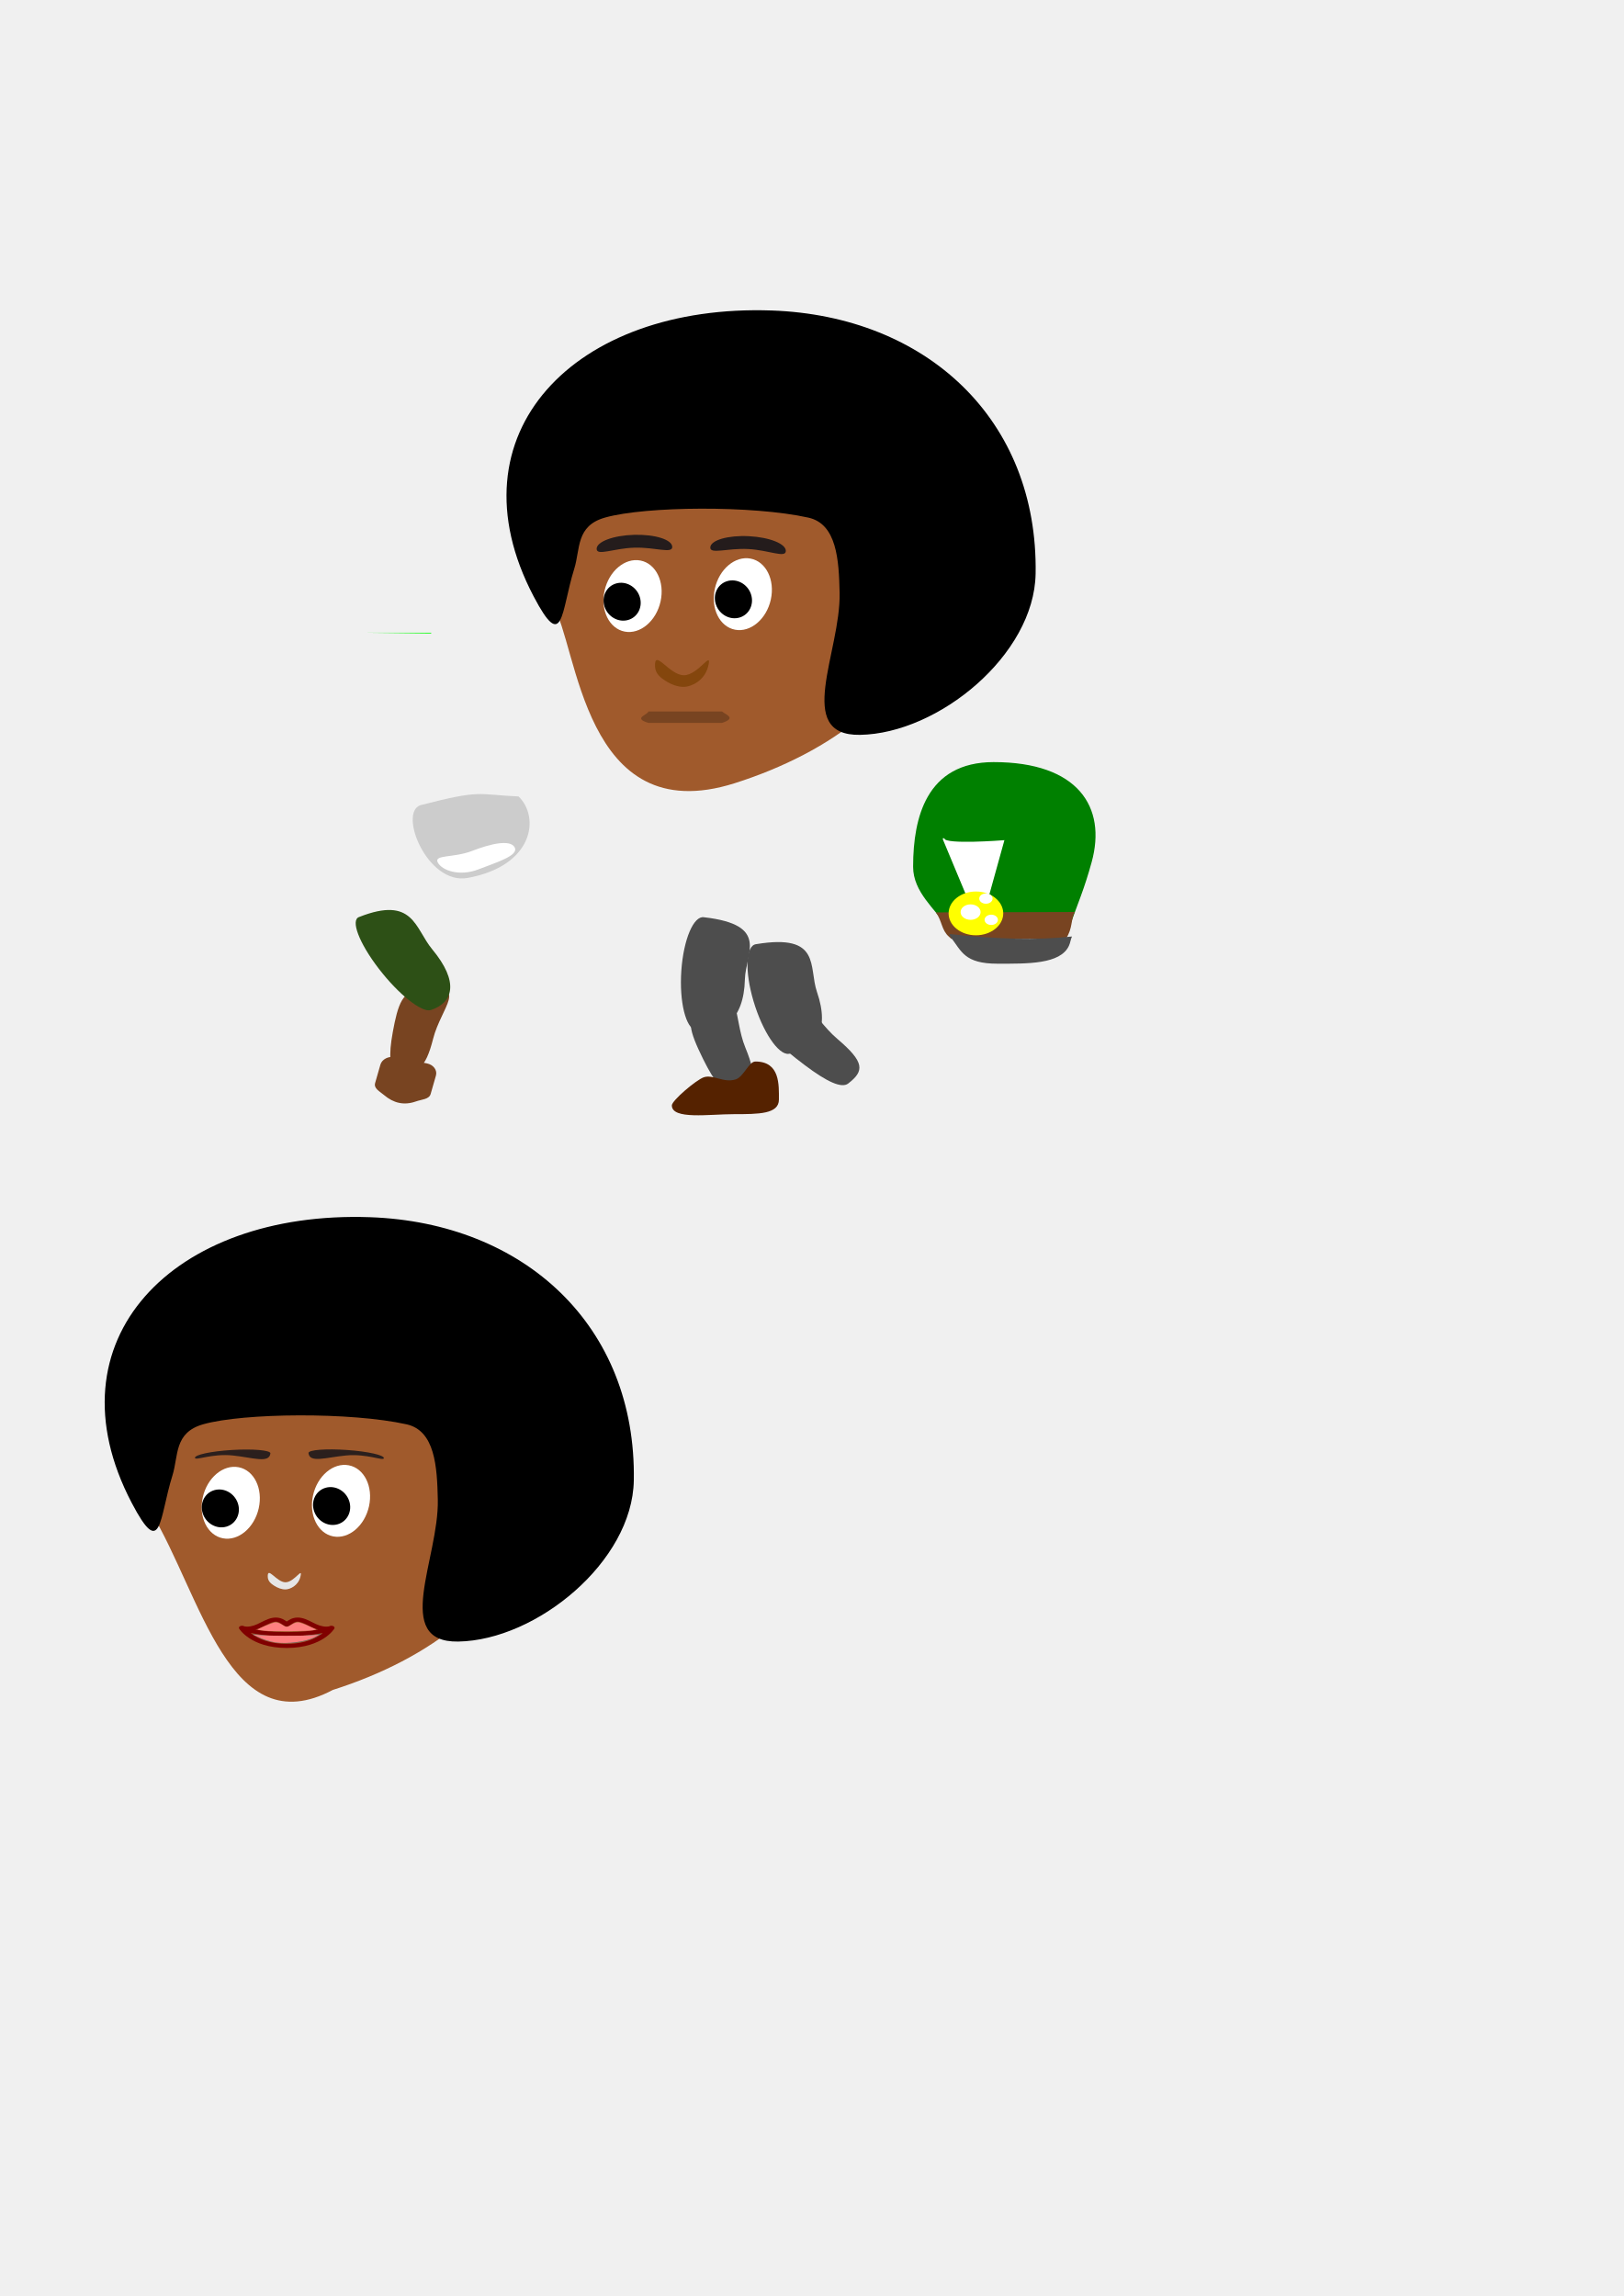
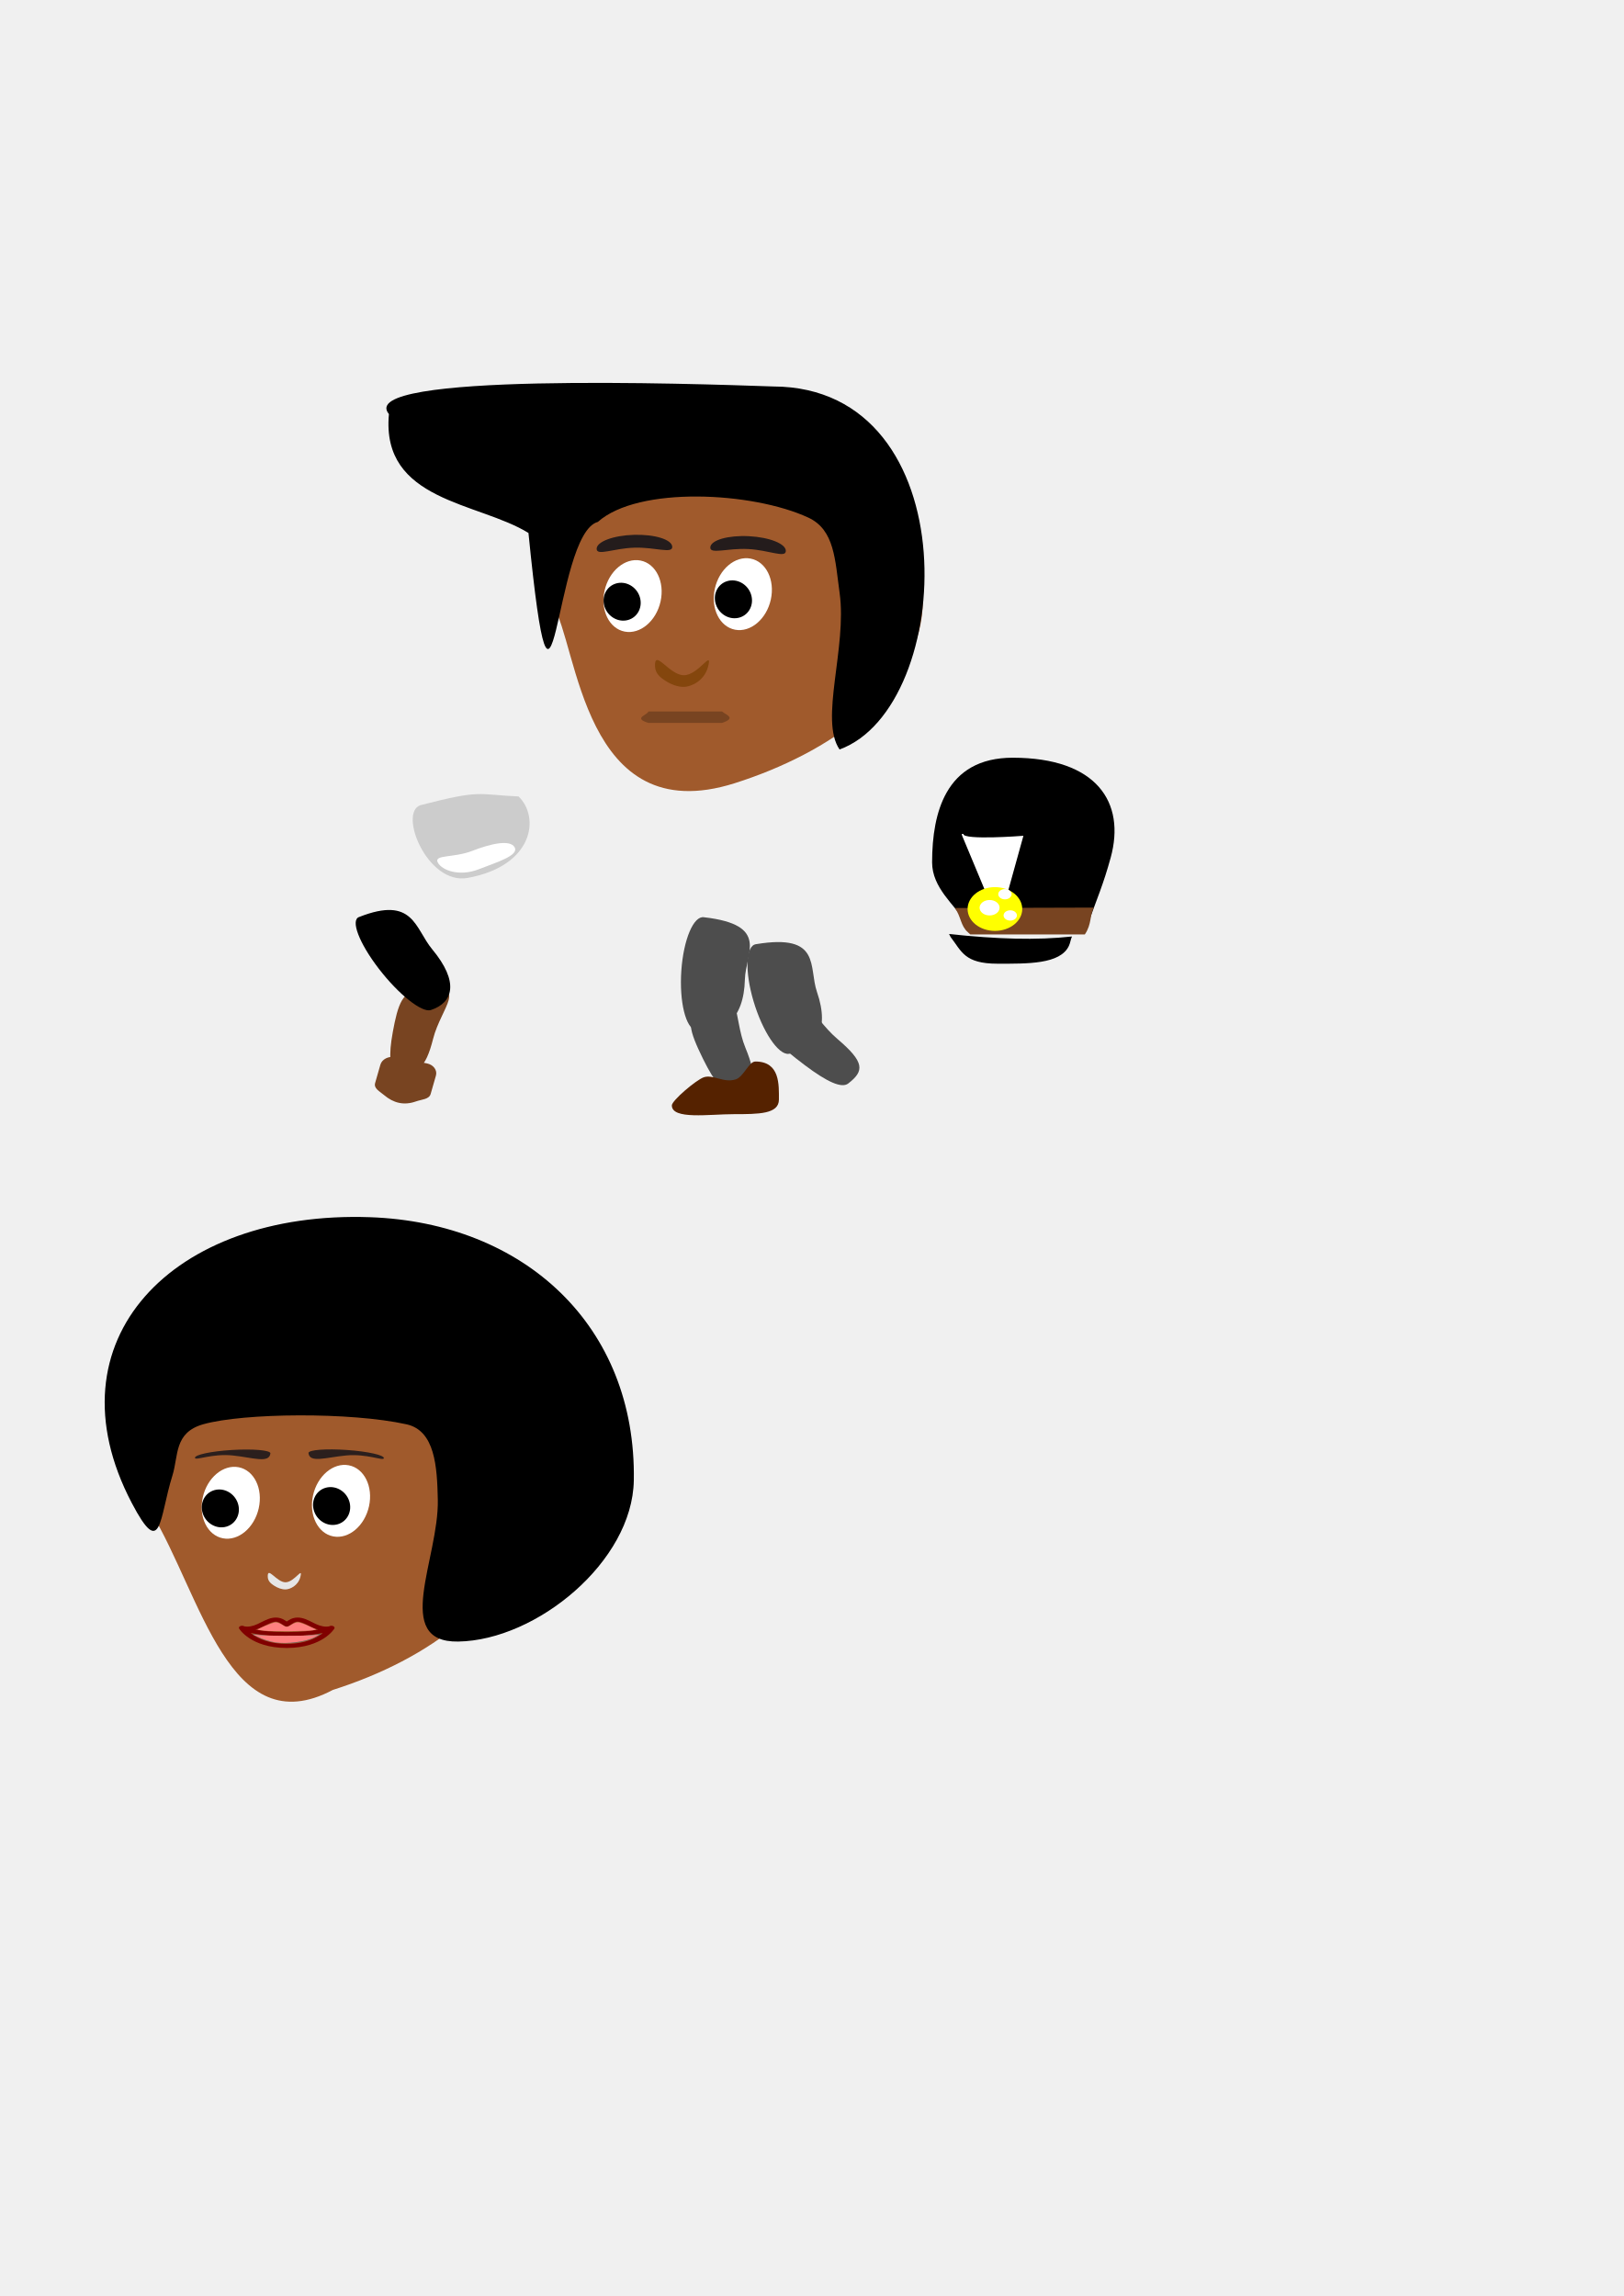
<svg xmlns="http://www.w3.org/2000/svg" width="210mm" height="297mm" viewBox="0 0 210 297" version="1.1" id="svg8">
  <defs id="defs2" />
  <g id="layer1">
    <path style="fill:#4d4d4d;fill-opacity:1;stroke:none;stroke-width:0.314" d="m 91.051,118.651 c 8.555,0.985 5.369,4.675 5.289,8.036 -0.126,5.29 -2.942,7.173 -6.305,6.6 -1.338,-0.228 -2.196,-3.689 -1.915,-7.73 0.281,-4.042 1.593,-7.133 2.931,-6.905 z" id="path39-7-1-0" />
-     <path style="fill:#00ff00;fill-opacity:1;stroke-width:0.24" id="path38" d="m 55.77,81.848 a 8.315,2.017 0 0 1 -0.01,0.097 l -8.306,-0.097 z" />
    <g id="g4559" transform="matrix(0.6986428,0,0,0.6535861,39.82525,18.61325)">
      <path id="path3699" d="M 113.771,92.137 C 112.686,108.337 96.79,120.507 78.997,126.533 50.817,136.076 49.981,98.889 45.357,91.381 41.977,85.893 42.862,79.959 46.286,74.644 c 5.916,-9.186 19.413,-16.525 31.578,-16.525 19.205,0 37.136,15.689 35.908,34.018 z" style="fill:#a05a2c;stroke-width:0.458" />
      <ellipse transform="rotate(11.51376)" ry="7.182" rx="5.292" cy="71.25" cx="96.676" id="path3712-5" style="fill:#ffffff;stroke-width:0.193" />
      <ellipse transform="rotate(-17.55163)" ry="3.78" rx="3.402" cy="109.695" cx="47.921" id="path3732-6" style="fill:#000000;stroke-width:0.21" />
-       <path id="path3759" d="m 134.711,85.075 c -0.25,16.075 -18.014,31.629 -32.505,31.886 -12.305,0.219 -3.551,-16.426 -3.778,-28.089 -0.128,-6.565 -0.528,-13.657 -5.789,-14.906 -10.323,-2.451 -30.128,-2.265 -37.612,-0.018 -5.458,1.638 -4.575,6.213 -5.725,10.144 -2.488,8.505 -1.973,16.783 -7.543,5.415 -15.767,-32.177 7.61,-57.904 44.099,-56.533 28.601,1.074 49.331,21.52 48.855,52.1 z" style="fill:#000000;stroke-width:0.321" />
+       <path id="path3759" d="m 98.418,119.853 c -3.775,-5.86 1.421,-20.162 0.009,-30.981 -0.849,-6.504 -0.901,-12.48 -5.789,-14.906 -10.323,-5.124 -31.48,-6.292 -38.965,0.849 -8.365,2.373 -8.009,53.959 -12.847,2.187 C 31.551,70.868 13.502,70.78 14.993,53.472 8.488,45.174 71.267,47.453 86.127,48.01 122.506,48.121 119.956,111.448 98.418,119.853 Z" style="fill:#000000;stroke-width:0.321" />
      <ellipse transform="rotate(11.76015)" ry="7.182" rx="5.292" cy="75.364" cx="77.076" id="path3712-5-3" style="fill:#ffffff;stroke-width:0.193" />
      <ellipse transform="rotate(-17.30524)" ry="3.78" rx="3.402" cy="103.81" cx="28.581" id="path3732-6-8" style="fill:#000000;stroke-width:0.21" />
      <path id="rect22" d="m 63.044,112.332 h 13.607 c 0.873,0.737 2.681,1.307 0,2.268 H 63.044 c -2.942,-0.955 -0.227,-1.538 0,-2.268 z" style="fill:#784421;stroke-width:0.265" />
      <path id="path3701" d="m 74.083,103.444 c -0.693,2.846 -3.122,3.98 -4.432,4.02 -1.178,0.036 -2.423,-0.474 -3.516,-1.232 -0.941,-0.652 -1.82,-1.439 -1.879,-2.788 -0.163,-3.689 2.627,1.717 5.341,1.717 2.714,0 5.36,-5.305 4.486,-1.717 z" style="fill:#84460d;fill-opacity:1;stroke-width:0.116" />
      <path id="path4531" d="m 67.445,79.746 c 0.044,1.429 -3.134,0.053 -6.999,0.171 -3.865,0.118 -6.953,1.685 -6.997,0.256 -0.044,-1.429 3.054,-2.683 6.919,-2.801 3.865,-0.118 7.033,0.945 7.077,2.374 z" style="fill:#241c1c;fill-opacity:1;stroke-width:0.314" />
      <path id="path4531-8" d="m 88.469,80.598 c -0.076,1.428 -3.128,-0.209 -6.989,-0.414 -3.861,-0.205 -7.069,1.099 -6.993,-0.329 0.076,-1.428 3.267,-2.419 7.129,-2.213 3.861,0.205 6.93,1.529 6.854,2.956 z" style="fill:#241c1c;fill-opacity:1;stroke-width:0.314" />
      <path id="path3699-5" d="M 39.388,271.588 C 38.303,287.788 22.408,299.958 4.614,305.984 -14.505,316.828 -19.728,287.288 -29.025,270.832 c -3.38,-5.488 -2.495,-11.422 0.928,-16.737 5.916,-9.186 19.413,-16.525 31.578,-16.525 19.205,0 37.136,15.689 35.908,34.018 z" style="fill:#a05a2c;stroke-width:0.458" />
      <ellipse transform="rotate(11.51376)" ry="7.182" rx="5.292" cy="261.937" cx="59.609" id="path3712-5-0" style="fill:#ffffff;stroke-width:0.193" />
      <ellipse transform="rotate(-17.55163)" ry="3.78" rx="3.402" cy="258.361" cx="-77.115" id="path3732-6-4" style="fill:#000000;stroke-width:0.21" />
      <path id="path3759-2" d="m 60.328,264.526 c -0.25,16.075 -18.014,31.629 -32.505,31.886 -12.305,0.219 -3.551,-16.426 -3.778,-28.089 -0.128,-6.565 -0.528,-13.657 -5.789,-14.906 -10.323,-2.451 -30.128,-2.265 -37.612,-0.018 -5.458,1.638 -4.575,6.213 -5.725,10.144 -2.488,8.505 -1.973,16.783 -7.543,5.415 -15.767,-32.177 7.61,-57.904 44.099,-56.533 28.601,1.074 49.331,21.52 48.855,52.1 z" style="fill:#000000;stroke-width:0.321" />
      <ellipse transform="rotate(11.76015)" ry="7.182" rx="5.292" cy="266.209" cx="40.83" id="path3712-5-3-2" style="fill:#ffffff;stroke-width:0.193" />
      <ellipse transform="rotate(-17.30524)" ry="3.78" rx="3.402" cy="253.012" cx="-95.814" id="path3732-6-8-3" style="fill:#000000;stroke-width:0.21" />
      <path id="path3701-4" d="m -1.4,283.627 c -0.425,1.747 -1.917,2.443 -2.721,2.468 -0.723,0.022 -1.487,-0.291 -2.159,-0.756 -0.578,-0.4 -1.117,-0.883 -1.154,-1.712 -0.1,-2.265 1.613,1.054 3.279,1.054 1.666,0 3.29,-3.257 2.754,-1.054 z" style="fill:#e6e6e6;fill-opacity:1;stroke-width:0.071" />
      <path id="path4531-4" d="m -6.942,259.145 c -0.202,2.084 -3.253,0.85 -6.987,0.438 -3.845,-0.424 -6.912,1.085 -6.983,0.474 -0.072,-0.611 2.998,-1.311 6.856,-1.563 3.858,-0.252 7.043,0.04 7.115,0.651 z" style="opacity:0.94;fill:#241c1c;fill-opacity:1;stroke-width:0.206" />
      <path id="path4531-4-2" d="m 0.098,259.077 c 0.185,2.086 3.246,0.881 6.983,0.505 3.848,-0.387 6.902,1.152 6.979,0.542 0.077,-0.611 -2.987,-1.34 -6.842,-1.629 -3.856,-0.289 -7.043,-0.029 -7.12,0.582 z" style="opacity:0.94;fill:#241c1c;fill-opacity:1;stroke-width:0.206" />
      <path id="path860" d="m 4.685,293.361 c -0.225,-0.106 -0.51,-0.103 -0.714,0.02 -0.041,0.017 -0.225,0.083 -0.563,0.083 -0.381,0 -0.814,-0.082 -1.287,-0.245 -0.418,-0.143 -0.853,-0.378 -1.313,-0.626 -0.849,-0.458 -1.726,-0.931 -2.715,-0.931 -0.586,0 -1.128,0.169 -1.612,0.501 l -0.404,0.277 -0.404,-0.277 c -0.484,-0.332 -1.027,-0.501 -1.612,-0.501 -0.988,0 -1.866,0.473 -2.715,0.931 -0.461,0.248 -0.896,0.483 -1.314,0.626 -0.473,0.163 -0.907,0.245 -1.287,0.245 -0.337,0 -0.522,-0.066 -0.563,-0.083 -0.204,-0.123 -0.489,-0.126 -0.714,-0.02 -0.228,0.107 -0.301,0.317 -0.201,0.494 0.022,0.04 0.566,0.981 1.922,1.922 1.252,0.869 3.463,1.904 6.889,1.904 3.426,0 5.637,-1.035 6.889,-1.904 1.356,-0.941 1.899,-1.882 1.921,-1.922 0.1,-0.177 0.026,-0.387 -0.201,-0.494 z m -12.604,-0.126 c 0.689,-0.372 1.402,-0.756 1.979,-0.756 0.167,0 0.428,0.027 0.77,0.261 l 0.826,0.567 c 0.112,0.077 0.263,0.12 0.421,0.12 0.158,0 0.31,-0.043 0.421,-0.12 l 0.826,-0.567 c 0.341,-0.234 0.603,-0.261 0.77,-0.261 0.576,0 1.289,0.384 1.979,0.756 0.487,0.263 0.991,0.534 1.517,0.715 0.097,0.033 0.193,0.063 0.289,0.092 -1.242,0.258 -3.114,0.495 -5.801,0.495 -2.687,0 -4.559,-0.237 -5.801,-0.495 0.096,-0.028 0.192,-0.058 0.289,-0.092 0.526,-0.18 1.03,-0.452 1.517,-0.715 z m 3.995,3.629 c -2.402,0 -4.423,-0.551 -6.007,-1.638 -0.257,-0.176 -0.48,-0.352 -0.674,-0.522 1.354,0.328 3.492,0.648 6.681,0.648 3.188,0 5.327,-0.321 6.681,-0.648 -0.194,0.169 -0.417,0.346 -0.674,0.522 -1.584,1.087 -3.605,1.638 -6.007,1.638 z" style="fill:#800000;stroke-width:0.049" />
      <path style="opacity:1;fill:#666666;fill-opacity:1;stroke:none;stroke-width:1.672;stroke-miterlimit:4;stroke-dasharray:none;stroke-dashoffset:0" d="m -5.148,296.711 c -0.673,-0.051 -1.707,-0.239 -2.299,-0.418 -1.046,-0.317 -2.922,-1.229 -2.759,-1.341 0.045,-0.031 0.775,0.045 1.624,0.168 2.517,0.366 7.459,0.295 10.443,-0.148 l 0.668,-0.099 -0.779,0.485 c -1.679,1.045 -4.264,1.552 -6.898,1.354 z" id="path883" />
      <path style="opacity:1;fill:#ff8080;fill-opacity:1;stroke:none;stroke-width:1.672;stroke-miterlimit:4;stroke-dasharray:none;stroke-dashoffset:0" d="m -8.026,294.27 c -0.665,-0.081 -1.239,-0.168 -1.276,-0.193 -0.183,-0.126 2.845,-1.475 3.31,-1.475 0.308,0 0.813,0.196 1.178,0.458 0.797,0.57 0.984,0.57 1.78,0 0.366,-0.262 0.87,-0.458 1.178,-0.458 0.296,0 1.184,0.325 1.973,0.722 l 1.434,0.722 -0.624,0.131 c -0.926,0.194 -7.558,0.263 -8.954,0.093 z" id="path885" />
      <path style="opacity:1;fill:#ff8080;fill-opacity:1;stroke:none;stroke-width:1.672;stroke-miterlimit:4;stroke-dasharray:none;stroke-dashoffset:0" d="m -6.097,296.567 c -1.028,-0.178 -2.246,-0.603 -3.279,-1.143 l -0.779,-0.408 1.224,0.129 c 1.505,0.158 7.859,0.169 9.68,0.017 l 1.335,-0.112 -0.774,0.457 c -1.565,0.924 -5.193,1.444 -7.407,1.06 z" id="path887" />
    </g>
    <path style="fill:#4d4d4d;fill-opacity:1;stroke:none;stroke-width:0.258" d="m 101.262,132.132 c 2.344,-5.524 3.495,-0.758 7.044,2.262 3.541,3.014 3.504,4.137 1.391,5.767 -0.841,0.649 -2.728,-0.203 -5.626,-2.389 -3.192,-2.408 -5.344,-4.314 -2.809,-5.64 z" id="path39-3-7-8" />
    <path style="fill:#4d4d4d;fill-opacity:1;stroke:none;stroke-width:0.258" d="m 91.218,130.808 c 4.854,-4.101 3.512,0.645 5.189,4.725 1.674,4.071 1.081,5.072 -1.626,5.742 -1.077,0.266 -2.345,-1.221 -3.854,-4.3 -1.662,-3.391 -2.643,-5.933 0.291,-6.167 z" id="path39-3-7-8-9" />
    <path id="path4421" d="m 100.74,142.232 c 0,1.88 -2.604,1.891 -5.816,1.891 -3.212,0 -8.031,0.745 -8.031,-1.135 0,-0.628 3.148,-3.297 4.127,-3.634 1.197,-0.411 2.602,0.784 4.163,0.259 0.987,-0.332 1.682,-2.3 2.511,-2.3 3.212,0 3.046,3.037 3.046,4.918 z" style="fill:#552200;fill-opacity:1;stroke:none;stroke-width:0.022;stroke-miterlimit:4;stroke-dasharray:none;stroke-opacity:1" />
    <path style="fill:#4d4d4d;fill-opacity:1;stroke:none;stroke-width:0.314" d="m 97.8,122.132 c 8.478,-1.409 6.753,2.971 7.864,6.187 1.748,5.062 -0.264,7.623 -3.662,8.001 -1.352,0.15 -3.389,-2.904 -4.55,-6.822 -1.16,-3.918 -1.005,-7.216 0.348,-7.366 z" id="path39-7-1" />
    <g transform="matrix(0.03650548,-0.8266024,0.8266024,0.03650548,11.13539,175.005)" id="g57-0-8">
      <path id="path39-3-3-5-9" d="m 58.446,49.993 c 2.228,7.465 -2.097,3.043 -6.973,2.035 -4.865,-1.007 -5.651,-2.245 -5.232,-5.351 0.167,-1.236 2.213,-1.516 5.991,-0.996 4.161,0.573 7.173,1.266 6.214,4.312 z" style="fill:#784421;fill-opacity:1;stroke:none;stroke-width:0.292" />
-       <path id="path39-4-1-1" d="m 69.967,39.636 c 3.733,8.357 -1.396,8.772 -4.536,11.623 -4.943,4.489 -8.207,3.656 -9.503,0.21 -0.516,-1.371 2.208,-5.132 6.085,-8.4 3.877,-3.268 7.438,-4.805 7.954,-3.434 z" style="fill:#2d5016;fill-opacity:1;stroke:none;stroke-width:0.355" />
+       <path id="path39-4-1-1" d="m 69.967,39.636 c 3.733,8.357 -1.396,8.772 -4.536,11.623 -4.943,4.489 -8.207,3.656 -9.503,0.21 -0.516,-1.371 2.208,-5.132 6.085,-8.4 3.877,-3.268 7.438,-4.805 7.954,-3.434 z" style="fill:#000000;fill-opacity:1;stroke:none;stroke-width:0.355" />
      <g style="fill:#784421" transform="matrix(0.2259714,0.4617501,-0.3524638,0.2425964,73.50823,21.57469)" id="g473-7-6-1">
        <path id="rect512-6-5-7" d="m -60.432,55.163 h 6.974 c 2.076,0 3.748,1.672 3.748,3.748 v 9.899 c 0,2.076 -1.672,3.748 -3.748,3.748 h -6.974 c -2.076,0 -2.53,-2.105 -3.748,-3.748 -2.403,-3.241 -2.106,-6.548 0,-9.899 1.092,-1.737 1.672,-3.748 3.748,-3.748 z" style="fill:#784421;fill-opacity:1;stroke:none;stroke-width:0.562" transform="matrix(0.6260138,-0.779812,0.7295629,0.6839137,0,0)" />
      </g>
    </g>
-     <g transform="translate(34.83269,-0.3711367)" id="g457">
-       <g id="g445">
-         <path id="path33-1" d="m 93.693,98.953 c -4.336,0 -6.999,1.776 -8.547,4.501 -1.39,2.446 -1.882,5.656 -1.882,9.034 0,3.307 2.91,5.484 4.233,7.632 0.192,0.312 0.364,0.619 0.527,0.919 5.871,0.601 10.654,0.744 15.074,0.283 1.596,-4.429 2.29,-5.918 3.259,-9.435 1.967,-7.141 -1.787,-12.933 -12.663,-12.933 z m 2.359,25.852 c -0.252,0.004 -0.504,0.01 -0.757,0.012 0.253,-0.002 0.506,-0.006 0.757,-0.012 z m -2.888,0.002 c 0.17,0.008 0.345,0.012 0.529,0.012 -0.187,0 -0.357,-0.006 -0.529,-0.012 z" style="fill:#008000;fill-opacity:1;stroke:none;stroke-width:0.214" />
+     <g transform="translate(37.28954,-0.938101)" id="g457">
+       <g id="g445" style="fill:#000000">
+         <path id="path33-1" d="m 93.693,98.953 c -4.336,0 -6.999,1.776 -8.547,4.501 -1.39,2.446 -1.882,5.656 -1.882,9.034 0,3.307 2.91,5.484 4.233,7.632 0.192,0.312 0.364,0.619 0.527,0.919 5.871,0.601 10.654,0.744 15.074,0.283 1.596,-4.429 2.29,-5.918 3.259,-9.435 1.967,-7.141 -1.787,-12.933 -12.663,-12.933 z m 2.359,25.852 c -0.252,0.004 -0.504,0.01 -0.757,0.012 0.253,-0.002 0.506,-0.006 0.757,-0.012 z m -2.888,0.002 c 0.17,0.008 0.345,0.012 0.529,0.012 -0.187,0 -0.357,-0.006 -0.529,-0.012 z" style="fill:#000000;fill-opacity:1;stroke:none;stroke-width:0.214" />
      </g>
      <g id="g442">
        <path style="fill:#ffffff;stroke:#ffffff;stroke-width:0.237px;stroke-linecap:butt;stroke-linejoin:miter;stroke-opacity:1" d="m 87.233,108.934 4.654,11.158 3.026,-10.91 c 0,0 -7.508,0.585 -7.681,-0.248 z" id="path112-5" />
        <path style="fill:#784421;fill-opacity:1;stroke:none;stroke-width:0.15" d="m 86.201,118.394 c 0.82,1.107 0.726,2.299 1.692,3.137 0.109,0.095 0.21,0.188 0.307,0.281 h 14.818 c 0.929,-1.366 0.615,-2.57 1.174,-3.471 z" id="path33-0-3" />
        <g id="g98-0" transform="matrix(0.9121651,0,0,0.8812049,39.58458,26.00669)">
          <ellipse ry="3.213" rx="3.874" cy="104.988" cx="56.791" id="path54-2" style="fill:#ffff00;fill-opacity:1;stroke:none;stroke-width:0.265" />
          <ellipse ry="1.134" rx="1.417" cy="104.799" cx="56.035" id="path56-6" style="fill:#ffffff;fill-opacity:1;stroke:none;stroke-width:0.138" />
          <ellipse ry="0.756" rx="0.945" cy="102.815" cx="58.208" id="path56-8-3" style="fill:#ffffff;fill-opacity:1;stroke:none;stroke-width:0.092" />
          <ellipse ry="0.756" rx="0.945" cy="105.933" cx="58.964" id="path56-8-1-3" style="fill:#ffffff;fill-opacity:1;stroke:none;stroke-width:0.092" />
        </g>
      </g>
    </g>
-     <g transform="matrix(0.9121651,0,0,1,43.16462,-1.09939)" id="g123">
-       <path id="path33-9" d="m 87.47,122.314 c 1.559,1.845 1.95,3.445 6.653,3.445 4.223,0 8.889,0.091 10.115,-2.311 0.21,-0.412 0.25,-0.856 0.435,-1.209 -5.08,0.505 -10.573,0.345 -17.428,-0.321 z" style="fill:#4d4d4d;fill-opacity:1;stroke:none;stroke-width:0.197" />
+     <g transform="matrix(0.9121651,0,0,1,43.16462,-1.09939)" id="g123" style="fill:#000000">
+       <path id="path33-9" d="m 87.47,122.314 c 1.559,1.845 1.95,3.445 6.653,3.445 4.223,0 8.889,0.091 10.115,-2.311 0.21,-0.412 0.25,-0.856 0.435,-1.209 -5.08,0.505 -10.573,0.345 -17.428,-0.321 z" style="fill:#000000;fill-opacity:1;stroke:none;stroke-width:0.197" />
    </g>
    <g id="g47" transform="matrix(0.6333582,0,0,0.4651244,25.29172,53.00178)" style="fill:#cccccc">
      <path id="path26" d="m 65.961,107.55 c 4.414,5.81 3.041,19.311 -10.381,22.653 -8.248,2.054 -14.217,-18.171 -9.659,-20.224 12.601,-4.436 11.467,-2.951 20.039,-2.429 z" style="fill:#cccccc;fill-opacity:1;stroke-width:0.254" />
      <path id="path29" d="m 65.164,121.717 c 0.889,2.262 -3.59,4.094 -7.396,6.111 -3.806,2.017 -7.409,0.363 -8.298,-1.899 -0.889,-2.262 3.232,-1.23 7.037,-3.248 3.806,-2.017 7.768,-3.227 8.657,-0.965 z" style="fill:#ffffff;fill-opacity:1;stroke-width:0.266" />
    </g>
  </g>
</svg>
